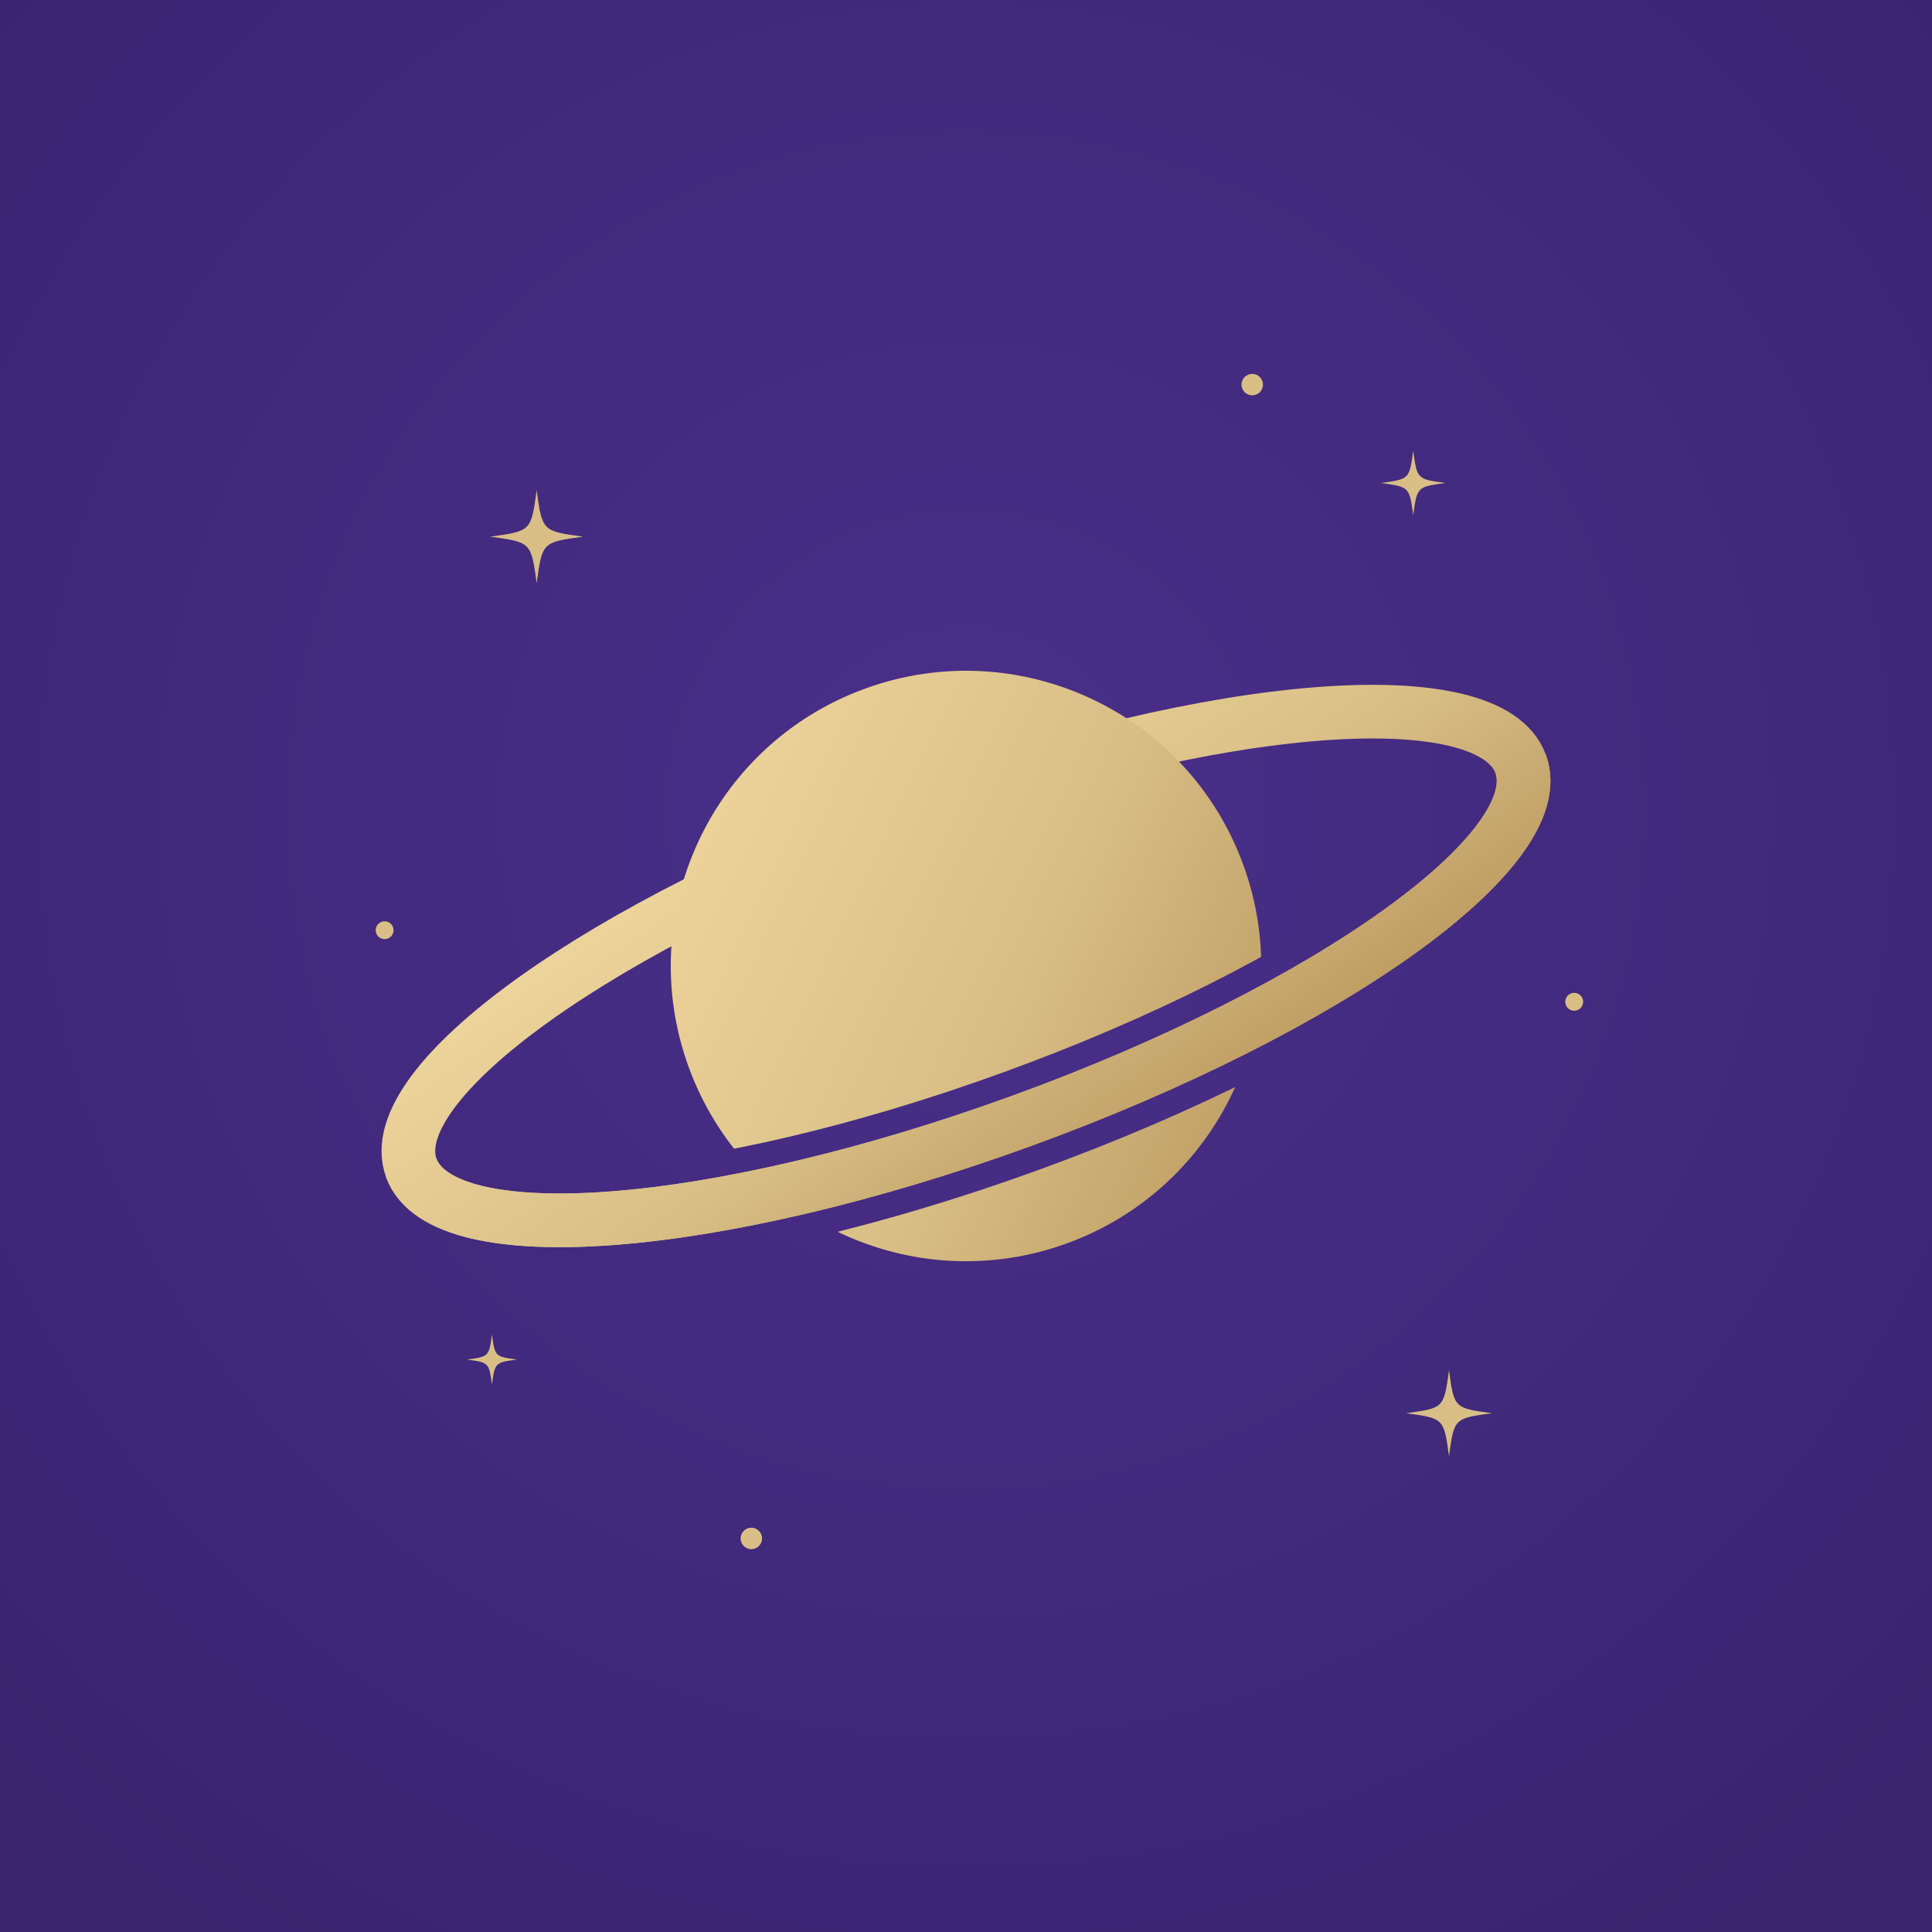
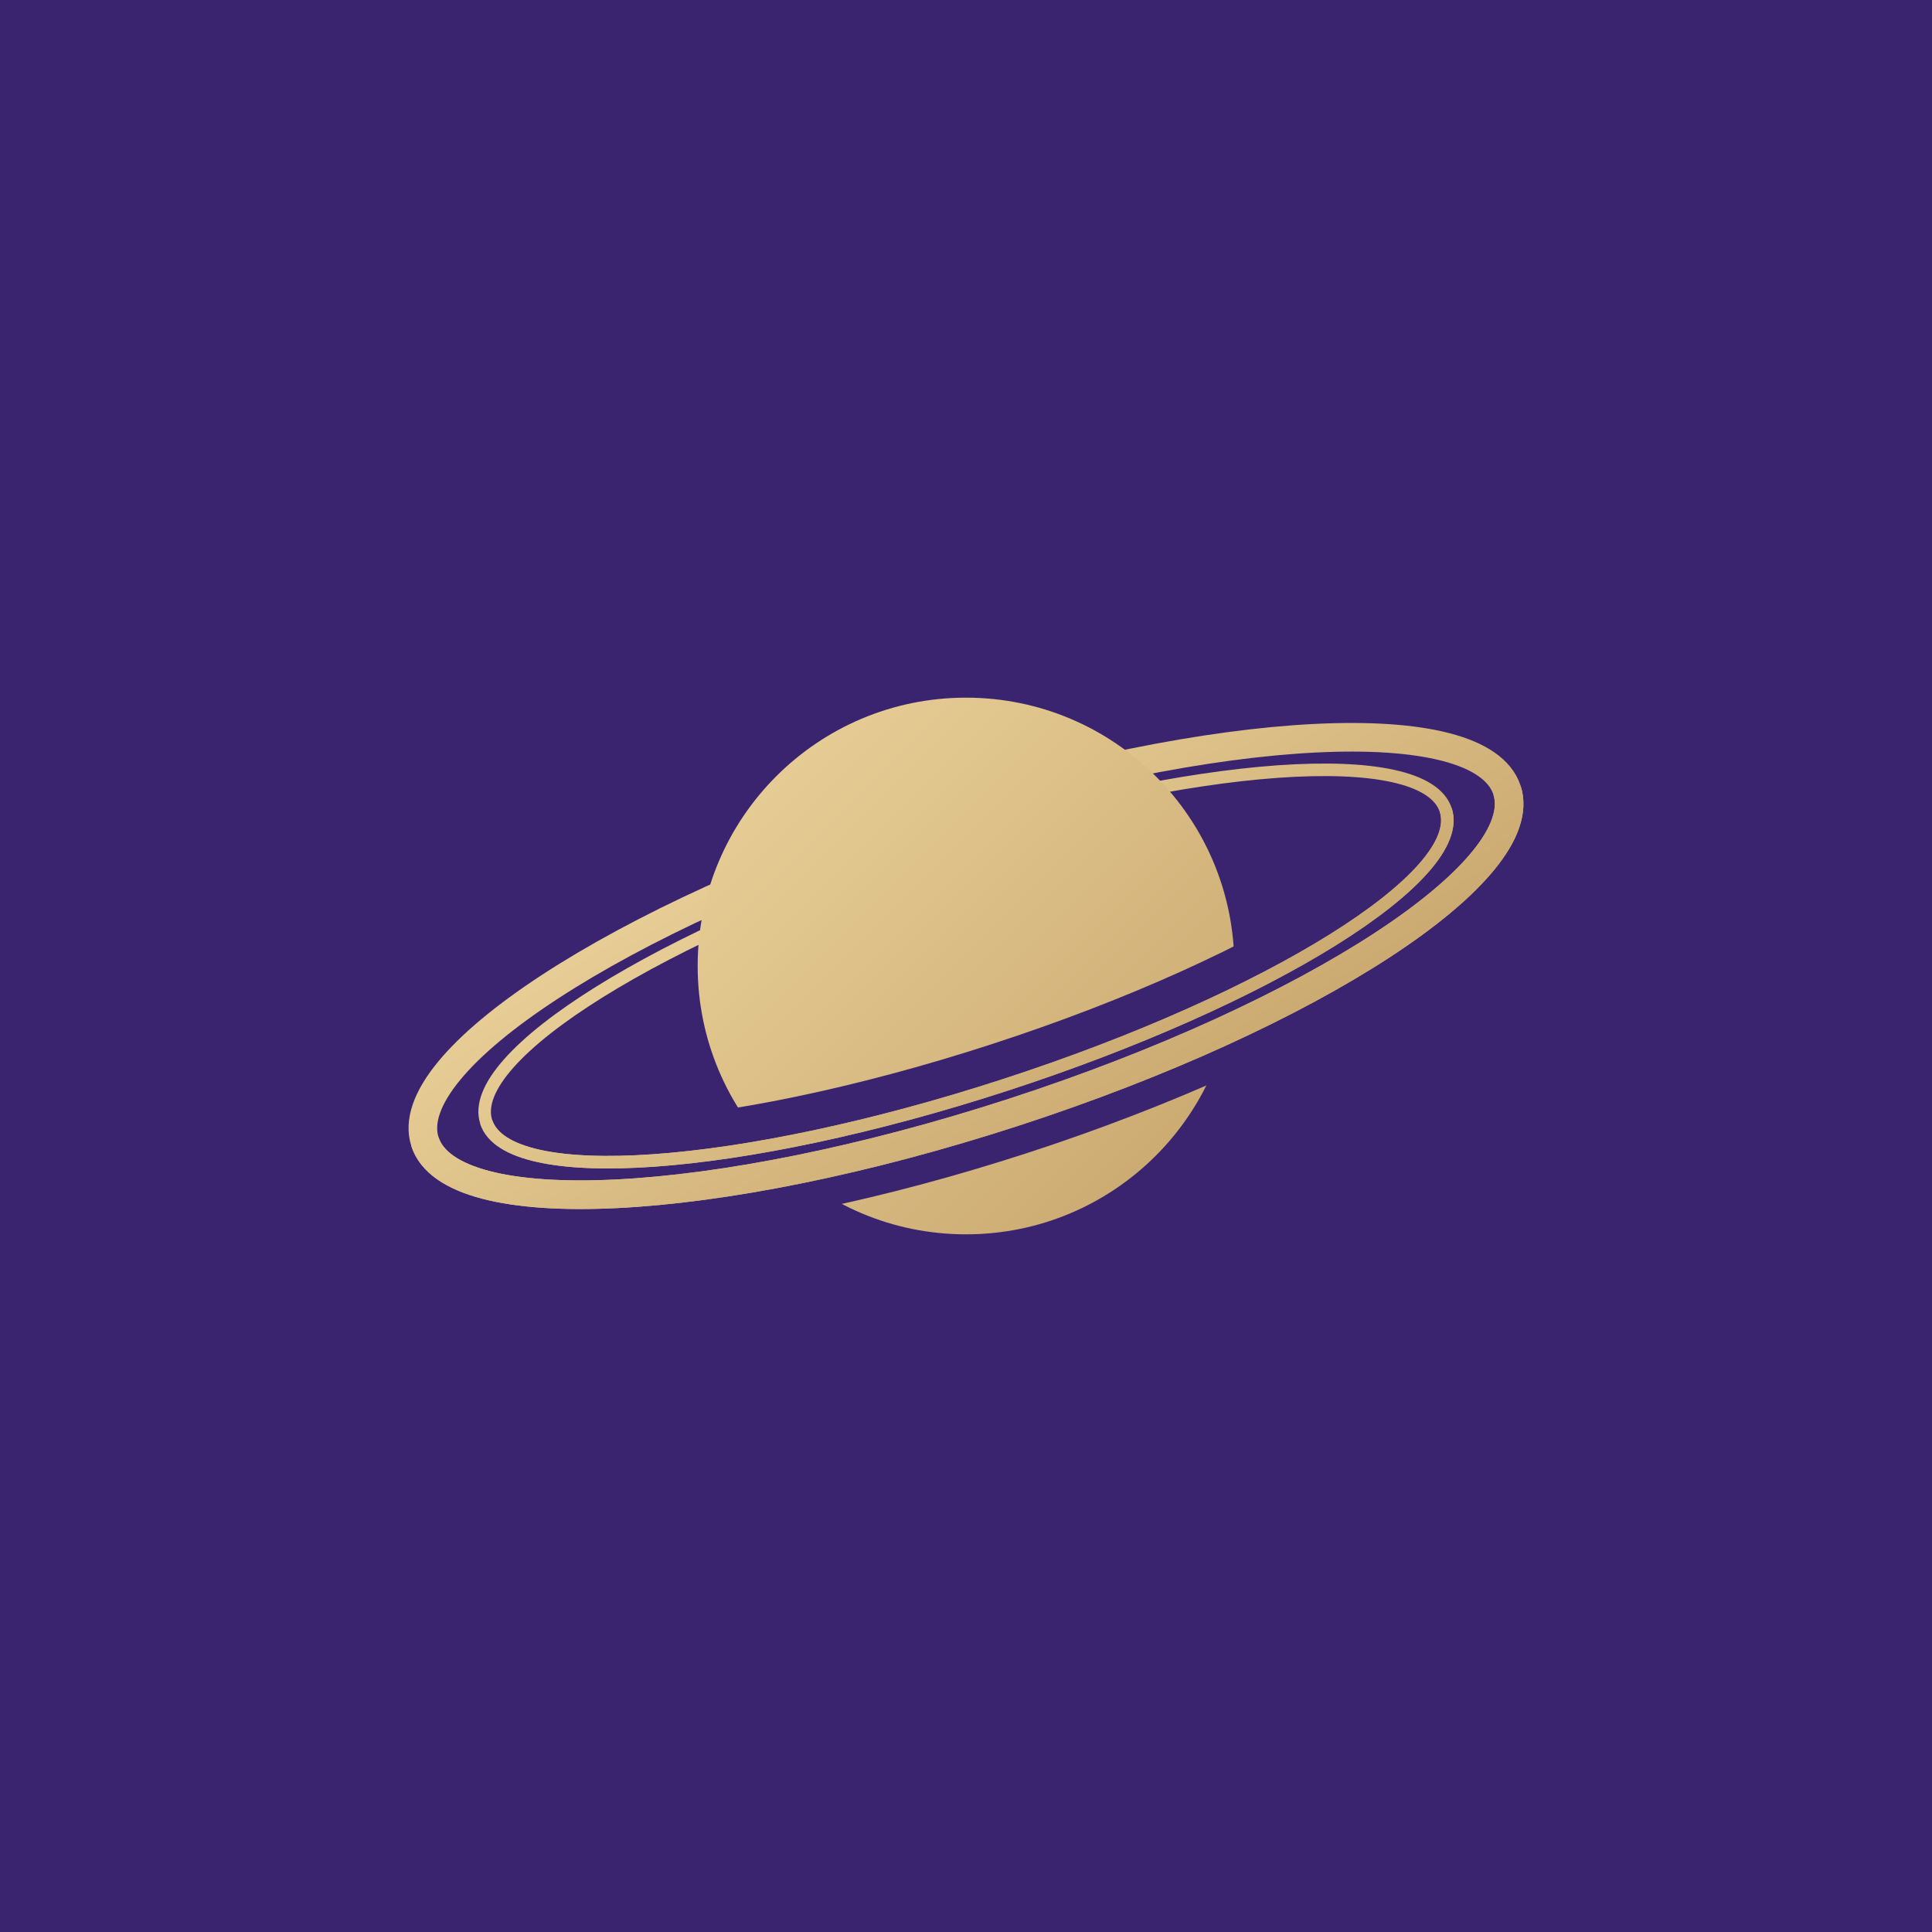
<svg xmlns="http://www.w3.org/2000/svg" viewBox="0 0 1080 1080" width="1080" height="1080">
  <defs>
-     <radialGradient id="bg" cx="50%" cy="42%" r="70%">
-       <stop offset="0" stop-color="#4A2F8A" />
-       <stop offset="1" stop-color="#3A2470" />
-     </radialGradient>
    <linearGradient id="gold" x1="0" y1="0" x2="1" y2="1">
-       <stop offset="0" stop-color="#F0D9A0" />
-       <stop offset=".55" stop-color="#D9BF86" />
-       <stop offset="1" stop-color="#B8955A" />
+       <stop offset="0" stop-color="#EBD39B" />
+       <stop offset="1" stop-color="#C7A56C" />
    </linearGradient>
-     <clipPath id="back">
-       <rect x="-600" y="-600" width="1200" height="600" />
-     </clipPath>
    <clipPath id="front">
      <rect x="-600" y="0" width="1200" height="600" />
    </clipPath>
-     <g id="star">
-       <path d="M0-1C.12-.12.12-.12 1 0 .12.12.12.12 0 1-.12.12-.12.12-1 0-.12-.12-.12-.12 0-1z" />
-     </g>
  </defs>
-   <rect width="1080" height="1080" fill="url(#bg)" />
-   <g fill="#D9BF86">
-     <use href="#star" transform="translate(300 300) scale(26)" />
-     <use href="#star" transform="translate(790 270) scale(18)" />
-     <use href="#star" transform="translate(810 790) scale(24)" />
-     <use href="#star" transform="translate(275 760) scale(14)" />
-     <circle cx="700" cy="215" r="6" />
-     <circle cx="215" cy="520" r="5" />
-     <circle cx="880" cy="560" r="5" />
-     <circle cx="420" cy="860" r="6" />
-   </g>
-   <g transform="translate(540 540) rotate(-20)">
+   <rect width="1080" height="1080" fill="#3A2470" />
+   <g transform="translate(540 540) rotate(-18)">
    <mask id="gap" maskUnits="userSpaceOnUse" x="-600" y="-600" width="1200" height="1200">
      <rect x="-600" y="-600" width="1200" height="1200" fill="#fff" />
-       <ellipse rx="330" ry="92" fill="none" stroke="#000" stroke-width="58" clip-path="url(#front)" />
+       <ellipse rx="300" ry="78" fill="none" stroke="#000" stroke-width="64" clip-path="url(#front)" />
    </mask>
-     <ellipse rx="330" ry="92" fill="none" stroke="url(#gold)" stroke-width="30" />
-     <circle r="165" fill="url(#gold)" mask="url(#gap)" />
-     <ellipse rx="330" ry="92" fill="none" stroke="url(#gold)" stroke-width="30" clip-path="url(#front)" />
+     <g id="rings" fill="none" stroke="url(#gold)">
+       <ellipse rx="318" ry="86" stroke-width="16" />
+       <ellipse rx="282" ry="70" stroke-width="7" />
+     </g>
+     <g mask="url(#gap)">
+       <circle r="150" fill="url(#gold)" transform="rotate(18)" />
+     </g>
+     <use href="#rings" clip-path="url(#front)" />
  </g>
</svg>
